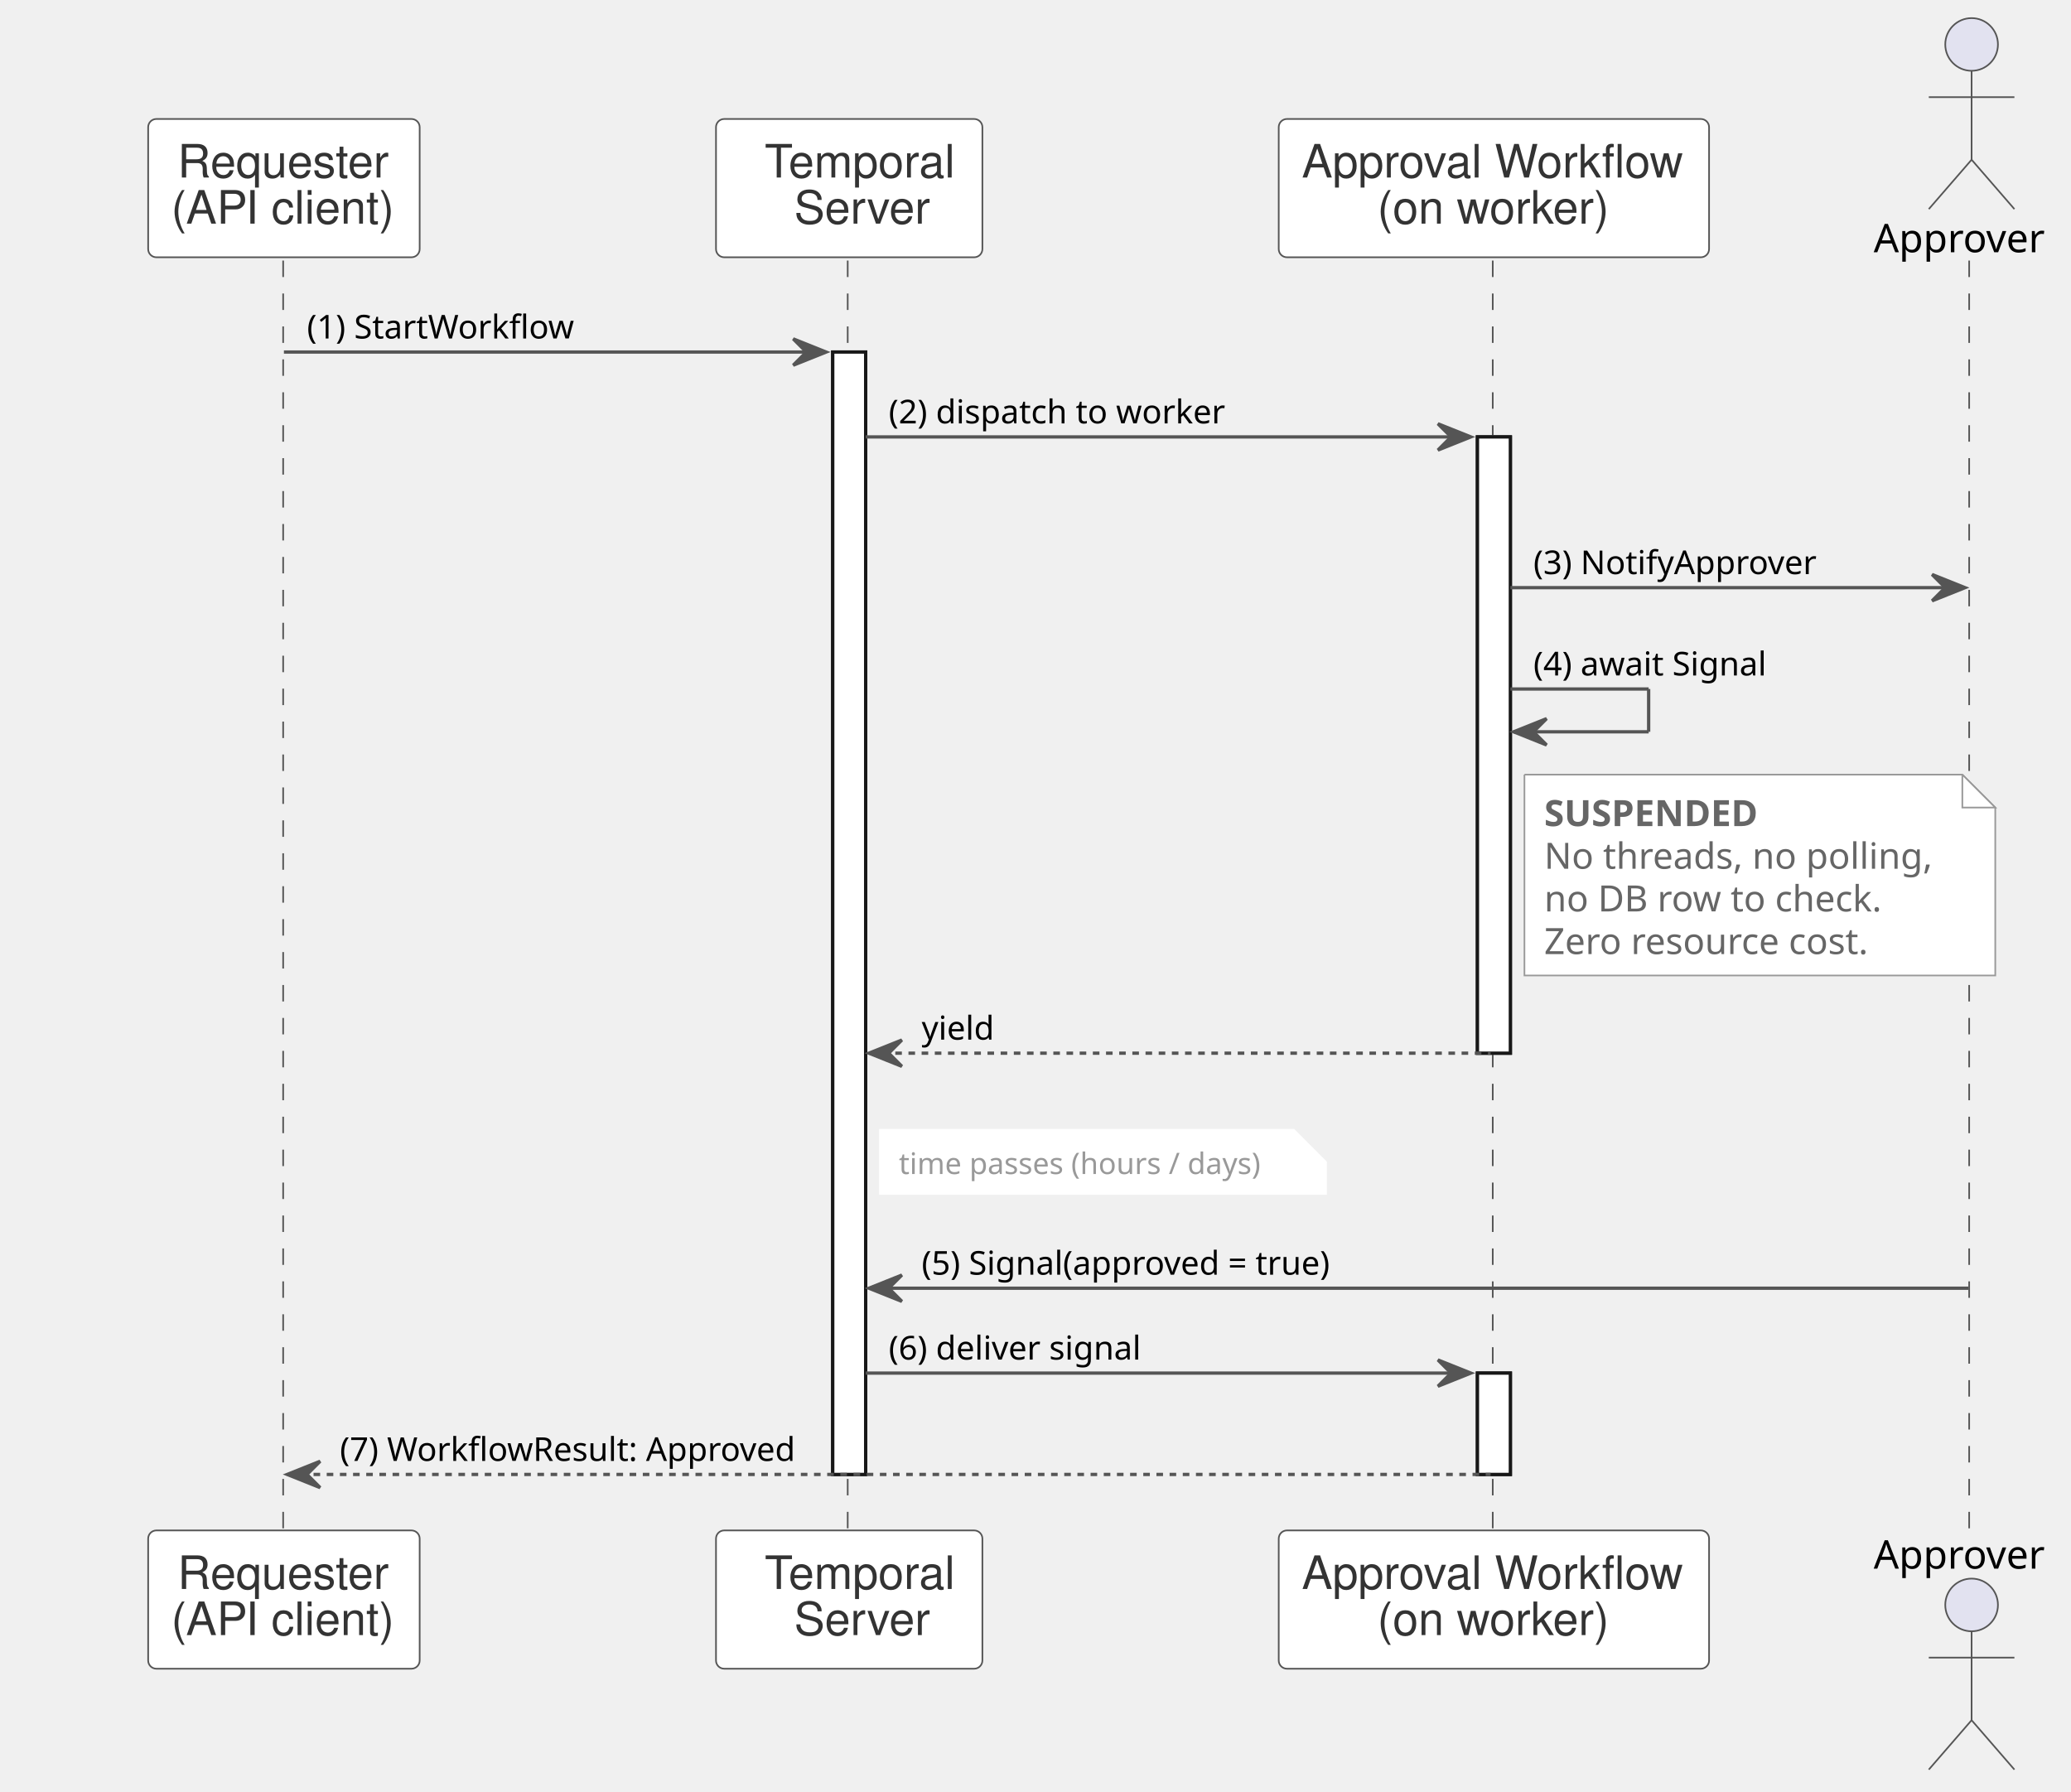
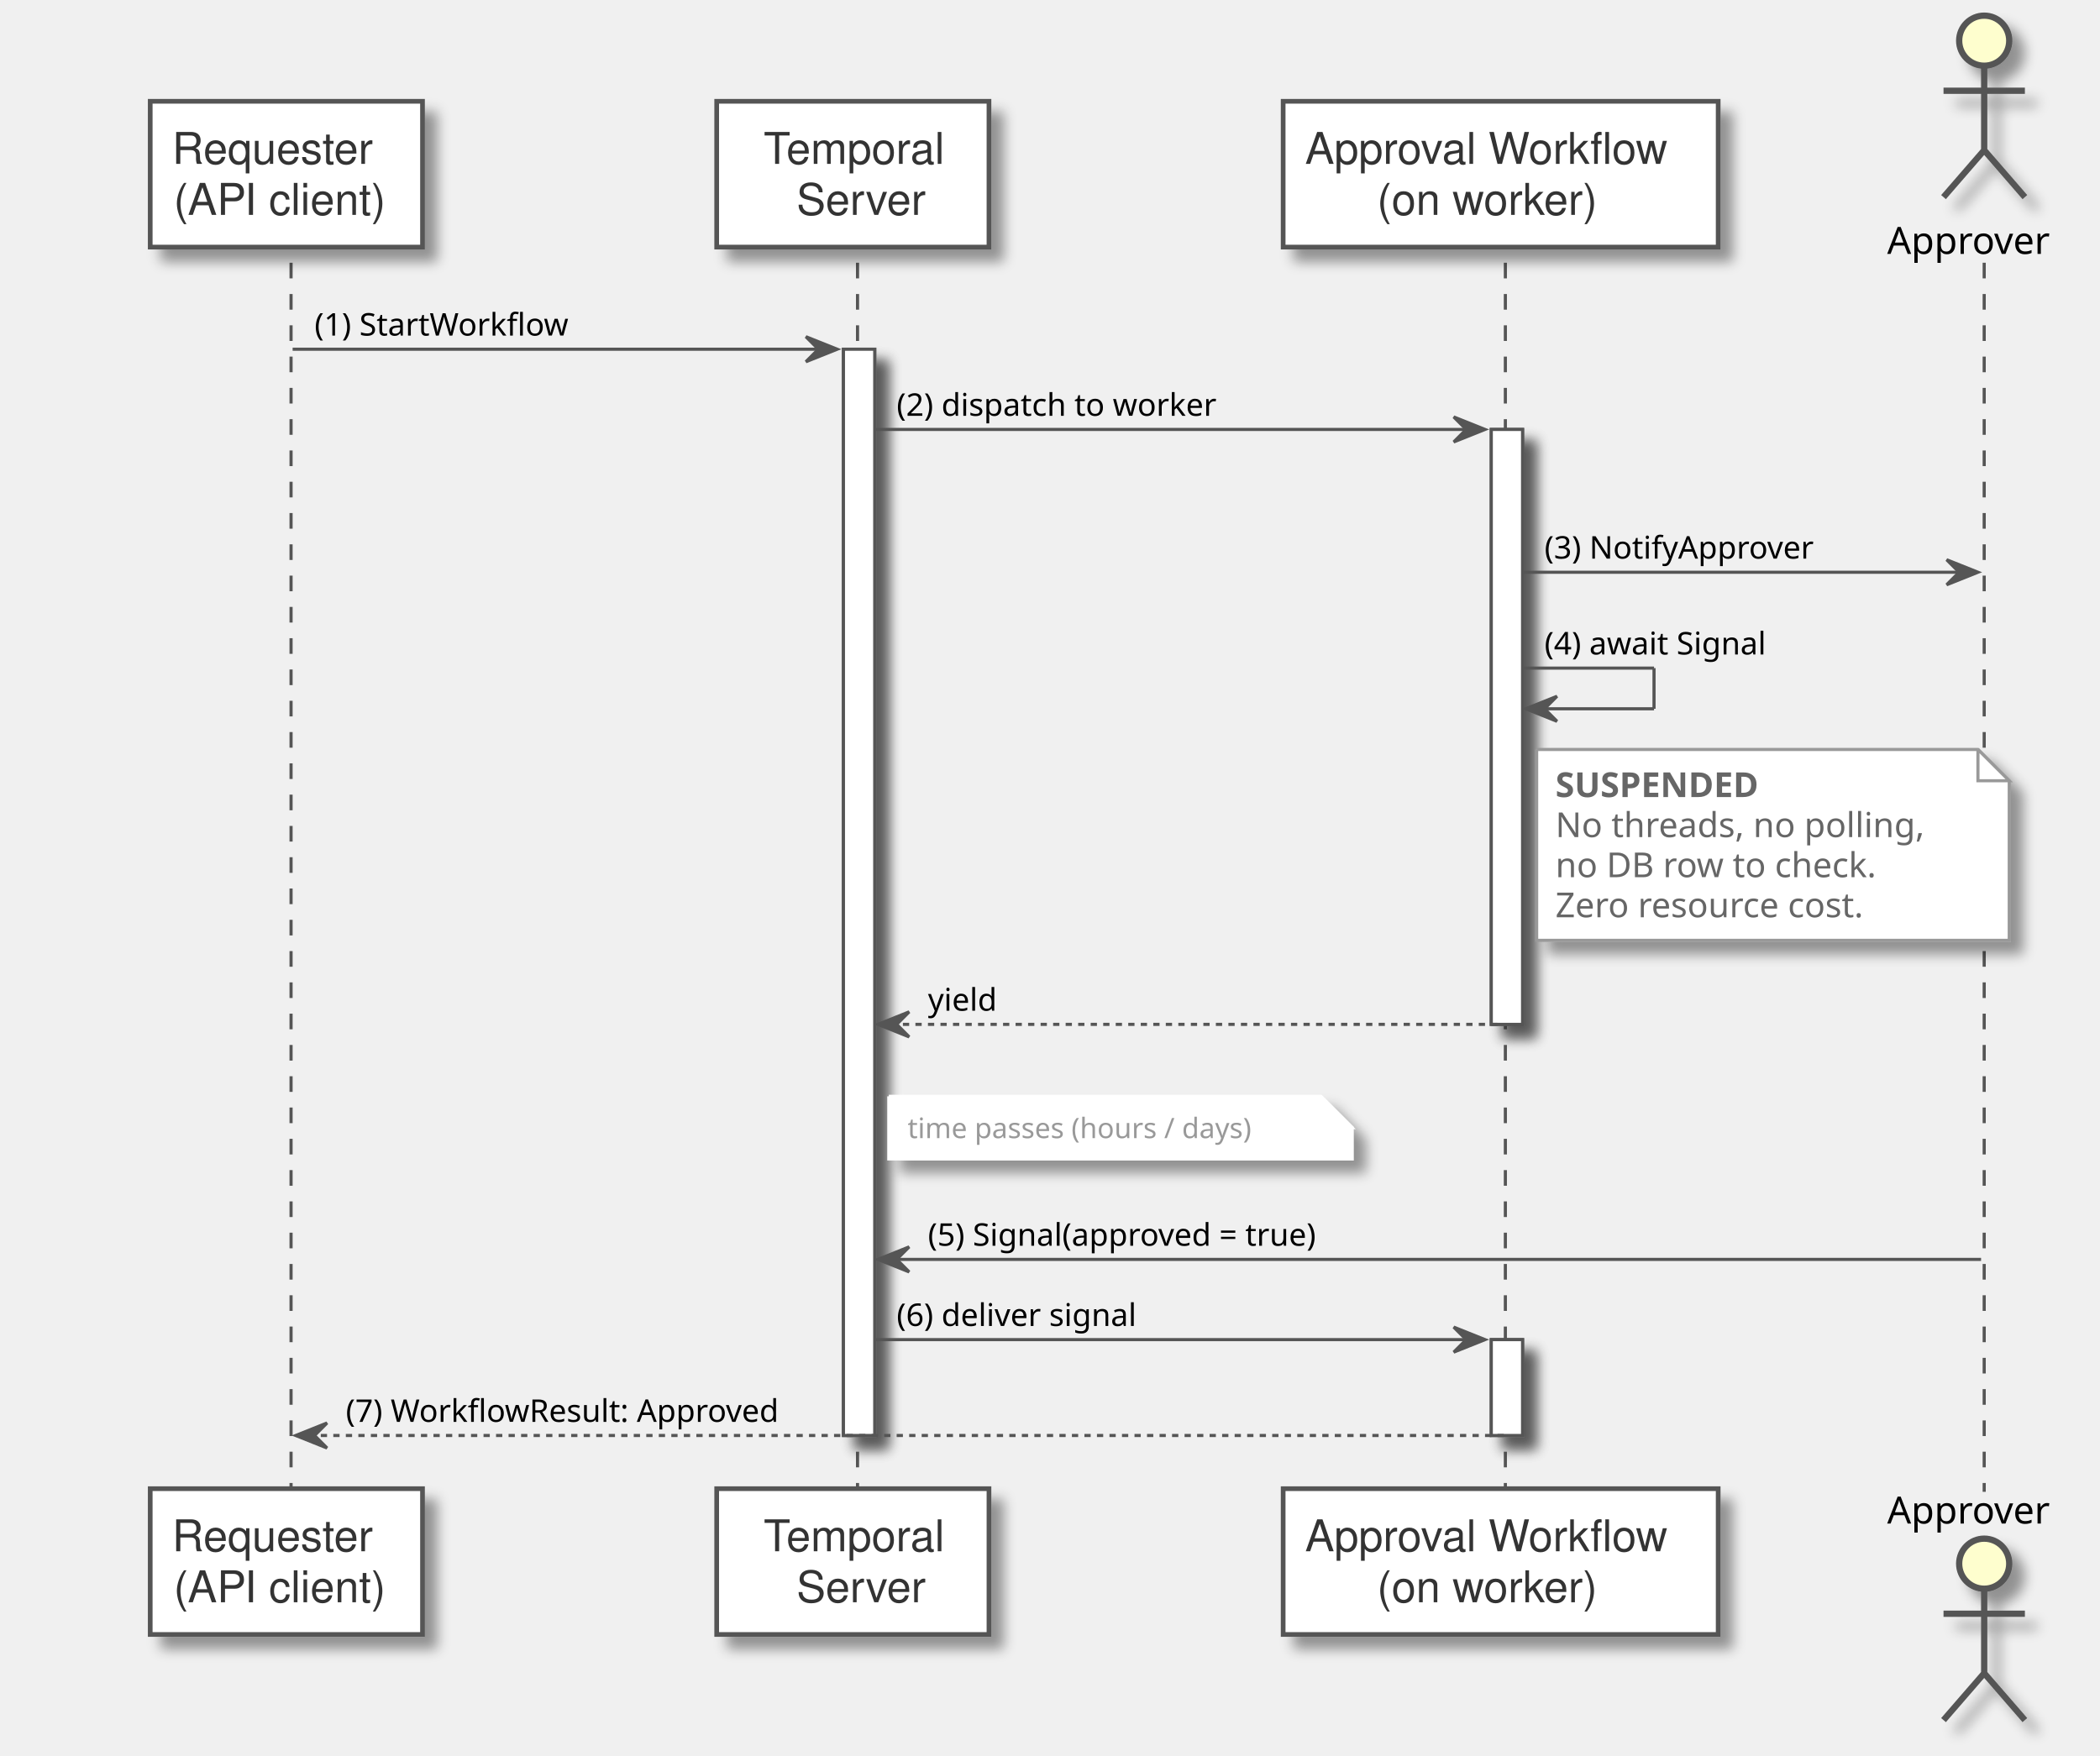
- <svg xmlns="http://www.w3.org/2000/svg" contentStyleType="text/css" data-diagram-type="SEQUENCE" height="544px" preserveAspectRatio="none" style="width:629px;height:544px;" version="1.1" viewBox="0 0 629 544" width="629px" zoomAndPan="magnify">
-   <defs />
+ <svg xmlns="http://www.w3.org/2000/svg" contentScriptType="application/ecmascript" contentStyleType="text/css" height="561px" preserveAspectRatio="none" style="width:671px;height:561px;" version="1.1" viewBox="0 0 671 561" width="671px" zoomAndPan="magnify">
+   <defs>
+     <filter height="300%" id="f4xsss83coa8z" width="300%" x="-1" y="-1">
+       <feGaussianBlur result="blurOut" stdDeviation="2.0" />
+       <feColorMatrix in="blurOut" result="blurOut2" type="matrix" values="0 0 0 0 0 0 0 0 0 0 0 0 0 0 0 0 0 0 .4 0" />
+       <feOffset dx="4.0" dy="4.0" in="blurOut2" result="blurOut3" />
+       <feBlend in="SourceGraphic" in2="blurOut3" mode="normal" />
+     </filter>
+   </defs>
  <g>
-     <g>
-       <rect fill="#FFFFFF" height="340.861" style="stroke:#181818;stroke-width:1;" width="10" x="252.917" y="106.91" />
-     </g>
-     <g>
-       <rect fill="#FFFFFF" height="187.152" style="stroke:#181818;stroke-width:1;" width="10" x="448.724" y="132.688" />
-     </g>
-     <g>
-       <rect fill="#FFFFFF" height="30.777" style="stroke:#181818;stroke-width:1;" width="10" x="448.724" y="416.994" />
-     </g>
-     <g class="participant-lifeline" data-entity-uid="part1" data-qualified-name="Req" id="part1-lifeline">
-       <g>
-         <rect fill="#000000" fill-opacity="0" height="386.639" width="8" x="82.231" y="79.133" />
-         <line style="stroke:#555555;stroke-width:0.5;stroke-dasharray:5,5;" x1="86" x2="86" y1="79.133" y2="465.772" />
-       </g>
-     </g>
-     <g class="participant-lifeline" data-entity-uid="part2" data-qualified-name="TS" id="part2-lifeline">
-       <g>
-         <rect fill="#000000" fill-opacity="0" height="386.639" width="8" x="253.917" y="79.133" />
-         <line style="stroke:#555555;stroke-width:0.5;stroke-dasharray:5,5;" x1="257.462" x2="257.462" y1="79.133" y2="465.772" />
-       </g>
-     </g>
-     <g class="participant-lifeline" data-entity-uid="part3" data-qualified-name="WF" id="part3-lifeline">
-       <g>
-         <rect fill="#000000" fill-opacity="0" height="386.639" width="8" x="449.724" y="79.133" />
-         <line style="stroke:#555555;stroke-width:0.5;stroke-dasharray:5,5;" x1="453.372" x2="453.372" y1="79.133" y2="465.772" />
-       </g>
-     </g>
-     <g class="participant-lifeline" data-entity-uid="part4" data-qualified-name="App" id="part4-lifeline">
-       <g>
-         <rect fill="#000000" fill-opacity="0" height="386.639" width="8" x="594.812" y="79.133" />
-         <line style="stroke:#555555;stroke-width:0.5;stroke-dasharray:5,5;" x1="598.075" x2="598.075" y1="79.133" y2="465.772" />
-       </g>
-     </g>
-     <g class="participant participant-head" data-entity-uid="part1" data-qualified-name="Req" id="part1-head">
-       <rect fill="#FFFFFF" height="42" rx="2.5" ry="2.5" style="stroke:#555555;stroke-width:0.5;" width="82.462" x="45" y="36.133" />
-       <text fill="#333333" font-family="Helvetica" font-size="14" lengthAdjust="spacing" textLength="64.593" x="53.935" y="53.913">Requester</text>
-       <text fill="#333333" font-family="Helvetica" font-size="14" lengthAdjust="spacing" textLength="68.462" x="52" y="67.913">(API client)</text>
-     </g>
-     <g class="participant participant-tail" data-entity-uid="part1" data-qualified-name="Req" id="part1-tail">
-       <rect fill="#FFFFFF" height="42" rx="2.5" ry="2.5" style="stroke:#555555;stroke-width:0.5;" width="82.462" x="45" y="464.772" />
-       <text fill="#333333" font-family="Helvetica" font-size="14" lengthAdjust="spacing" textLength="64.593" x="53.935" y="482.552">Requester</text>
-       <text fill="#333333" font-family="Helvetica" font-size="14" lengthAdjust="spacing" textLength="68.462" x="52" y="496.552">(API client)</text>
-     </g>
-     <g class="participant participant-head" data-entity-uid="part2" data-qualified-name="TS" id="part2-head">
-       <rect fill="#FFFFFF" height="42" rx="2.5" ry="2.5" style="stroke:#555555;stroke-width:0.5;" width="80.91" x="217.462" y="36.133" />
-       <text fill="#333333" font-family="Helvetica" font-size="14" lengthAdjust="spacing" textLength="59.131" x="232.241" y="53.913">Temporal</text>
-       <text fill="#333333" font-family="Helvetica" font-size="14" lengthAdjust="spacing" textLength="41.234" x="241.19" y="67.913">Server</text>
-     </g>
-     <g class="participant participant-tail" data-entity-uid="part2" data-qualified-name="TS" id="part2-tail">
-       <rect fill="#FFFFFF" height="42" rx="2.5" ry="2.5" style="stroke:#555555;stroke-width:0.5;" width="80.91" x="217.462" y="464.772" />
-       <text fill="#333333" font-family="Helvetica" font-size="14" lengthAdjust="spacing" textLength="59.131" x="232.241" y="482.552">Temporal</text>
-       <text fill="#333333" font-family="Helvetica" font-size="14" lengthAdjust="spacing" textLength="41.234" x="241.19" y="496.552">Server</text>
-     </g>
-     <g class="participant participant-head" data-entity-uid="part3" data-qualified-name="WF" id="part3-head">
-       <rect fill="#FFFFFF" height="42" rx="2.5" ry="2.5" style="stroke:#555555;stroke-width:0.5;" width="130.703" x="388.372" y="36.133" />
-       <text fill="#333333" font-family="Helvetica" font-size="14" lengthAdjust="spacing" textLength="116.703" x="395.372" y="53.913">Approval Workflow</text>
-       <text fill="#333333" font-family="Helvetica" font-size="14" lengthAdjust="spacing" textLength="70.793" x="418.327" y="67.913">(on worker)</text>
-     </g>
-     <g class="participant participant-tail" data-entity-uid="part3" data-qualified-name="WF" id="part3-tail">
-       <rect fill="#FFFFFF" height="42" rx="2.5" ry="2.5" style="stroke:#555555;stroke-width:0.5;" width="130.703" x="388.372" y="464.772" />
-       <text fill="#333333" font-family="Helvetica" font-size="14" lengthAdjust="spacing" textLength="116.703" x="395.372" y="482.552">Approval Workflow</text>
-       <text fill="#333333" font-family="Helvetica" font-size="14" lengthAdjust="spacing" textLength="70.793" x="418.327" y="496.552">(on worker)</text>
-     </g>
-     <g class="participant participant-head" data-entity-uid="part4" data-qualified-name="App" id="part4-head">
-       <text fill="#000000" font-family="sans-serif" font-size="12" lengthAdjust="spacing" textLength="53.473" x="569.075" y="76.602">Approver</text>
-       <ellipse cx="598.812" cy="13.5" fill="#E2E2F0" rx="8" ry="8" style="stroke:#555555;stroke-width:0.5;" />
-       <path d="M598.812,21.5 L598.812,48.5 M585.812,29.5 L611.812,29.5 M598.812,48.5 L585.812,63.5 M598.812,48.5 L611.812,63.5" fill="none" style="stroke:#555555;stroke-width:0.5;" />
-     </g>
-     <g class="participant participant-tail" data-entity-uid="part4" data-qualified-name="App" id="part4-tail">
-       <text fill="#000000" font-family="sans-serif" font-size="12" lengthAdjust="spacing" textLength="53.473" x="569.075" y="476.373">Approver</text>
-       <ellipse cx="598.812" cy="487.404" fill="#E2E2F0" rx="8" ry="8" style="stroke:#555555;stroke-width:0.5;" />
-       <path d="M598.812,495.404 L598.812,522.404 M585.812,503.404 L611.812,503.404 M598.812,522.404 L585.812,537.404 M598.812,522.404 L611.812,537.404" fill="none" style="stroke:#555555;stroke-width:0.5;" />
-     </g>
-     <g>
-       <rect fill="#FFFFFF" height="340.861" style="stroke:#181818;stroke-width:1;" width="10" x="252.917" y="106.91" />
-     </g>
-     <g>
-       <rect fill="#FFFFFF" height="187.152" style="stroke:#181818;stroke-width:1;" width="10" x="448.724" y="132.688" />
-     </g>
-     <g>
-       <rect fill="#FFFFFF" height="30.777" style="stroke:#181818;stroke-width:1;" width="10" x="448.724" y="416.994" />
-     </g>
-     <g class="message" data-entity-1="part1" data-entity-2="part2" id="msg1">
-       <polygon fill="#555555" points="240.917,102.91,250.917,106.91,240.917,110.91,244.917,106.91" style="stroke:#555555;stroke-width:1;" />
-       <line style="stroke:#555555;stroke-width:1;" x1="86.231" x2="246.917" y1="106.91" y2="106.91" />
-       <text fill="#000000" font-family="sans-serif" font-size="10" lengthAdjust="spacing" textLength="83.52" x="93.231" y="102.801">(1) StartWorkflow</text>
-     </g>
-     <g class="message" data-entity-1="part2" data-entity-2="part3" id="msg2">
-       <polygon fill="#555555" points="436.724,128.688,446.724,132.688,436.724,136.688,440.724,132.688" style="stroke:#555555;stroke-width:1;" />
-       <line style="stroke:#555555;stroke-width:1;" x1="262.917" x2="442.724" y1="132.688" y2="132.688" />
-       <text fill="#000000" font-family="sans-serif" font-size="10" lengthAdjust="spacing" textLength="106.816" x="269.917" y="128.578">(2) dispatch to worker</text>
-     </g>
-     <g class="message" data-entity-1="part3" data-entity-2="part4" id="msg3">
-       <polygon fill="#555555" points="586.812,174.465,596.812,178.465,586.812,182.465,590.812,178.465" style="stroke:#555555;stroke-width:1;" />
-       <line style="stroke:#555555;stroke-width:1;" x1="458.724" x2="592.812" y1="178.465" y2="178.465" />
-       <text fill="#000000" font-family="sans-serif" font-size="10" lengthAdjust="spacing" textLength="89.614" x="465.724" y="174.356">(3) NotifyApprover</text>
-     </g>
-     <g class="message" data-entity-1="part3" data-entity-2="part3" id="msg4">
-       <line style="stroke:#555555;stroke-width:1;" x1="458.724" x2="500.724" y1="209.242" y2="209.242" />
-       <line style="stroke:#555555;stroke-width:1;" x1="500.724" x2="500.724" y1="209.242" y2="222.242" />
-       <line style="stroke:#555555;stroke-width:1;" x1="459.724" x2="500.724" y1="222.242" y2="222.242" />
-       <polygon fill="#555555" points="469.724,218.242,459.724,222.242,469.724,226.242,465.724,222.242" style="stroke:#555555;stroke-width:1;" />
-       <text fill="#000000" font-family="sans-serif" font-size="10" lengthAdjust="spacing" textLength="73.667" x="465.724" y="205.133">(4) await Signal</text>
-     </g>
-     <path d="M463,235.242 L463,296.242 L606,296.242 L606,245.242 L596,235.242 L463,235.242" fill="#FFFFFF" style="stroke:#999999;stroke-width:0.5;" />
-     <path d="M596,235.242 L596,245.242 L606,245.242 L596,235.242" fill="#FFFFFF" style="stroke:#999999;stroke-width:0.5;" />
-     <text fill="#666666" font-family="sans-serif" font-size="11" font-weight="bold" lengthAdjust="spacing" textLength="66.526" x="469" y="250.877">SUSPENDED</text>
-     <text fill="#666666" font-family="sans-serif" font-size="11" lengthAdjust="spacing" textLength="122.95" x="469" y="263.832">No threads, no polling,</text>
-     <text fill="#666666" font-family="sans-serif" font-size="11" lengthAdjust="spacing" textLength="106.81" x="469" y="276.787">no DB row to check.</text>
-     <text fill="#666666" font-family="sans-serif" font-size="11" lengthAdjust="spacing" textLength="102.674" x="469" y="289.742">Zero resource cost.</text>
-     <g class="message" data-entity-1="part3" data-entity-2="part2" id="msg5">
-       <polygon fill="#555555" points="273.917,315.84,263.917,319.84,273.917,323.84,269.917,319.84" style="stroke:#555555;stroke-width:1;" />
-       <line style="stroke:#555555;stroke-width:1;stroke-dasharray:2,2;" x1="267.917" x2="452.724" y1="319.84" y2="319.84" />
-       <text fill="#000000" font-family="sans-serif" font-size="10" lengthAdjust="spacing" textLength="22.871" x="279.917" y="315.731">yield</text>
-     </g>
-     <path d="M267,342.84 L267,362.84 L403,362.84 L403,352.84 L393,342.84 L267,342.84" fill="#FFFFFF" />
-     <path d="M393,342.84 L393,352.84 L403,352.84 L393,342.84" fill="#FFFFFF" />
-     <text fill="#999999" font-family="sans-serif" font-size="9" lengthAdjust="spacing" textLength="115.655" x="273" y="356.541">time passes (hours / days)</text>
-     <g class="message" data-entity-1="part4" data-entity-2="part2" id="msg6">
-       <polygon fill="#555555" points="273.917,387.217,263.917,391.217,273.917,395.217,269.917,391.217" style="stroke:#555555;stroke-width:1;" />
-       <line style="stroke:#555555;stroke-width:1;" x1="267.917" x2="597.812" y1="391.217" y2="391.217" />
-       <text fill="#000000" font-family="sans-serif" font-size="10" lengthAdjust="spacing" textLength="130.898" x="279.917" y="387.107">(5) Signal(approved = true)</text>
-     </g>
-     <g class="message" data-entity-1="part2" data-entity-2="part3" id="msg7">
-       <polygon fill="#555555" points="436.724,412.994,446.724,416.994,436.724,420.994,440.724,416.994" style="stroke:#555555;stroke-width:1;" />
-       <line style="stroke:#555555;stroke-width:1;" x1="262.917" x2="442.724" y1="416.994" y2="416.994" />
-       <text fill="#000000" font-family="sans-serif" font-size="10" lengthAdjust="spacing" textLength="80.483" x="269.917" y="412.885">(6) deliver signal</text>
-     </g>
-     <g class="message" data-entity-1="part3" data-entity-2="part1" id="msg8">
-       <polygon fill="#555555" points="97.231,443.772,87.231,447.772,97.231,451.772,93.231,447.772" style="stroke:#555555;stroke-width:1;" />
-       <line style="stroke:#555555;stroke-width:1;stroke-dasharray:2,2;" x1="91.231" x2="452.724" y1="447.772" y2="447.772" />
-       <text fill="#000000" font-family="sans-serif" font-size="10" lengthAdjust="spacing" textLength="143.96" x="103.231" y="443.662">(7) WorkflowResult: Approved</text>
-     </g>
+     <rect fill="#FFFFFF" filter="url(#f4xsss83coa8z)" height="347.18" style="stroke: #555555; stroke-width: 1.0;" width="10" x="269.5" y="111.609" />
+     <rect fill="#FFFFFF" filter="url(#f4xsss83coa8z)" height="190.141" style="stroke: #555555; stroke-width: 1.0;" width="10" x="476.5" y="137.25" />
+     <rect fill="#FFFFFF" filter="url(#f4xsss83coa8z)" height="30.641" style="stroke: #555555; stroke-width: 1.0;" width="10" x="476.5" y="428.148" />
+     <line style="stroke: #555555; stroke-width: 1.0; stroke-dasharray: 5.0,5.0;" x1="93" x2="93" y1="83.969" y2="476.789" />
+     <line style="stroke: #555555; stroke-width: 1.0; stroke-dasharray: 5.0,5.0;" x1="274" x2="274" y1="83.969" y2="476.789" />
+     <line style="stroke: #555555; stroke-width: 1.0; stroke-dasharray: 5.0,5.0;" x1="481" x2="481" y1="83.969" y2="476.789" />
+     <line style="stroke: #555555; stroke-width: 1.0; stroke-dasharray: 5.0,5.0;" x1="634" x2="634" y1="83.969" y2="476.789" />
+     <rect fill="#FFFFFF" filter="url(#f4xsss83coa8z)" height="46.594" style="stroke: #555555; stroke-width: 1.5;" width="87" x="48" y="32.375" />
+     <text fill="#333333" font-family="Helvetica" font-size="14" lengthAdjust="spacingAndGlyphs" textLength="73" x="55" y="52.37">Requester</text>
+     <text fill="#333333" font-family="Helvetica" font-size="14" lengthAdjust="spacingAndGlyphs" textLength="72" x="55.5" y="68.667">(API client)</text>
+     <rect fill="#FFFFFF" filter="url(#f4xsss83coa8z)" height="46.594" style="stroke: #555555; stroke-width: 1.5;" width="87" x="48" y="475.789" />
+     <text fill="#333333" font-family="Helvetica" font-size="14" lengthAdjust="spacingAndGlyphs" textLength="73" x="55" y="495.784">Requester</text>
+     <text fill="#333333" font-family="Helvetica" font-size="14" lengthAdjust="spacingAndGlyphs" textLength="72" x="55.5" y="512.081">(API client)</text>
+     <rect fill="#FFFFFF" filter="url(#f4xsss83coa8z)" height="46.594" style="stroke: #555555; stroke-width: 1.5;" width="87" x="229" y="32.375" />
+     <text fill="#333333" font-family="Helvetica" font-size="14" lengthAdjust="spacingAndGlyphs" textLength="65" x="244" y="52.37">Temporal</text>
+     <text fill="#333333" font-family="Helvetica" font-size="14" lengthAdjust="spacingAndGlyphs" textLength="44" x="254.5" y="68.667">Server</text>
+     <rect fill="#FFFFFF" filter="url(#f4xsss83coa8z)" height="46.594" style="stroke: #555555; stroke-width: 1.5;" width="87" x="229" y="475.789" />
+     <text fill="#333333" font-family="Helvetica" font-size="14" lengthAdjust="spacingAndGlyphs" textLength="65" x="244" y="495.784">Temporal</text>
+     <text fill="#333333" font-family="Helvetica" font-size="14" lengthAdjust="spacingAndGlyphs" textLength="44" x="254.5" y="512.081">Server</text>
+     <rect fill="#FFFFFF" filter="url(#f4xsss83coa8z)" height="46.594" style="stroke: #555555; stroke-width: 1.5;" width="139" x="410" y="32.375" />
+     <text fill="#333333" font-family="Helvetica" font-size="14" lengthAdjust="spacingAndGlyphs" textLength="125" x="417" y="52.37">Approval Workflow</text>
+     <text fill="#333333" font-family="Helvetica" font-size="14" lengthAdjust="spacingAndGlyphs" textLength="79" x="440" y="68.667">(on worker)</text>
+     <rect fill="#FFFFFF" filter="url(#f4xsss83coa8z)" height="46.594" style="stroke: #555555; stroke-width: 1.5;" width="139" x="410" y="475.789" />
+     <text fill="#333333" font-family="Helvetica" font-size="14" lengthAdjust="spacingAndGlyphs" textLength="125" x="417" y="495.784">Approval Workflow</text>
+     <text fill="#333333" font-family="Helvetica" font-size="14" lengthAdjust="spacingAndGlyphs" textLength="79" x="440" y="512.081">(on worker)</text>
+     <text fill="#000000" font-family="sans-serif" font-size="12" lengthAdjust="spacingAndGlyphs" textLength="56" x="603" y="81.139">Approver</text>
+     <ellipse cx="634" cy="13" fill="#FEFECE" filter="url(#f4xsss83coa8z)" rx="8" ry="8" style="stroke: #555555; stroke-width: 2.0;" />
+     <path d="M634,21 L634,48 M621,29 L647,29 M634,48 L621,63 M634,48 L647,63 " fill="none" filter="url(#f4xsss83coa8z)" style="stroke: #555555; stroke-width: 2.0;" />
+     <text fill="#000000" font-family="sans-serif" font-size="12" lengthAdjust="spacingAndGlyphs" textLength="56" x="603" y="486.928">Approver</text>
+     <ellipse cx="634" cy="499.758" fill="#FEFECE" filter="url(#f4xsss83coa8z)" rx="8" ry="8" style="stroke: #555555; stroke-width: 2.0;" />
+     <path d="M634,507.758 L634,534.758 M621,515.758 L647,515.758 M634,534.758 L621,549.758 M634,534.758 L647,549.758 " fill="none" filter="url(#f4xsss83coa8z)" style="stroke: #555555; stroke-width: 2.0;" />
+     <rect fill="#FFFFFF" filter="url(#f4xsss83coa8z)" height="347.18" style="stroke: #555555; stroke-width: 1.0;" width="10" x="269.5" y="111.609" />
+     <rect fill="#FFFFFF" filter="url(#f4xsss83coa8z)" height="190.141" style="stroke: #555555; stroke-width: 1.0;" width="10" x="476.5" y="137.25" />
+     <rect fill="#FFFFFF" filter="url(#f4xsss83coa8z)" height="30.641" style="stroke: #555555; stroke-width: 1.0;" width="10" x="476.5" y="428.148" />
+     <polygon fill="#555555" points="257.5,107.609,267.5,111.609,257.5,115.609,261.5,111.609" style="stroke: #555555; stroke-width: 1.0;" />
+     <line style="stroke: #555555; stroke-width: 1.0;" x1="93.5" x2="263.5" y1="111.609" y2="111.609" />
+     <text fill="#000000" font-family="sans-serif" font-size="10" lengthAdjust="spacingAndGlyphs" textLength="86" x="100.5" y="107.251">(1) StartWorkflow</text>
+     <polygon fill="#555555" points="464.5,133.25,474.5,137.25,464.5,141.25,468.5,137.25" style="stroke: #555555; stroke-width: 1.0;" />
+     <line style="stroke: #555555; stroke-width: 1.0;" x1="279.5" x2="470.5" y1="137.25" y2="137.25" />
+     <text fill="#000000" font-family="sans-serif" font-size="10" lengthAdjust="spacingAndGlyphs" textLength="106" x="286.5" y="132.892">(2) dispatch to worker</text>
+     <polygon fill="#555555" points="622,178.891,632,182.891,622,186.891,626,182.891" style="stroke: #555555; stroke-width: 1.0;" />
+     <line style="stroke: #555555; stroke-width: 1.0;" x1="486.5" x2="628" y1="182.891" y2="182.891" />
+     <text fill="#000000" font-family="sans-serif" font-size="10" lengthAdjust="spacingAndGlyphs" textLength="92" x="493.5" y="178.532">(3) NotifyApprover</text>
+     <line style="stroke: #555555; stroke-width: 1.0;" x1="486.5" x2="528.5" y1="213.531" y2="213.531" />
+     <line style="stroke: #555555; stroke-width: 1.0;" x1="528.5" x2="528.5" y1="213.531" y2="226.531" />
+     <line style="stroke: #555555; stroke-width: 1.0;" x1="487.5" x2="528.5" y1="226.531" y2="226.531" />
+     <polygon fill="#555555" points="497.5,222.531,487.5,226.531,497.5,230.531,493.5,226.531" style="stroke: #555555; stroke-width: 1.0;" />
+     <text fill="#000000" font-family="sans-serif" font-size="10" lengthAdjust="spacingAndGlyphs" textLength="75" x="493.5" y="209.173">(4) await Signal</text>
+     <path d="M491,239.531 L491,300.531 L642,300.531 L642,249.531 L632,239.531 L491,239.531 " fill="#FFFFFF" filter="url(#f4xsss83coa8z)" style="stroke: #999999; stroke-width: 1.0;" />
+     <path d="M632,239.531 L632,249.531 L642,249.531 L632,239.531 " fill="#FFFFFF" style="stroke: #999999; stroke-width: 1.0;" />
+     <text fill="#666666" font-family="sans-serif" font-size="11" font-weight="bold" lengthAdjust="spacingAndGlyphs" textLength="76" x="497" y="254.742">SUSPENDED</text>
+     <text fill="#666666" font-family="sans-serif" font-size="11" lengthAdjust="spacingAndGlyphs" textLength="130" x="497" y="267.546">No threads, no polling,</text>
+     <text fill="#666666" font-family="sans-serif" font-size="11" lengthAdjust="spacingAndGlyphs" textLength="114" x="497" y="280.351">no DB row to check.</text>
+     <text fill="#666666" font-family="sans-serif" font-size="11" lengthAdjust="spacingAndGlyphs" textLength="115" x="497" y="293.156">Zero resource cost.</text>
+     <polygon fill="#555555" points="290.5,323.391,280.5,327.391,290.5,331.391,286.5,327.391" style="stroke: #555555; stroke-width: 1.0;" />
+     <line style="stroke: #555555; stroke-width: 1.0; stroke-dasharray: 2.0,2.0;" x1="284.5" x2="480.5" y1="327.391" y2="327.391" />
+     <text fill="#000000" font-family="sans-serif" font-size="10" lengthAdjust="spacingAndGlyphs" textLength="22" x="296.5" y="323.032">yield</text>
+     <path d="M284,350.391 L284,370.391 L432,370.391 L432,360.391 L422,350.391 L284,350.391 " fill="#FFFFFF" filter="url(#f4xsss83coa8z)" style="stroke: #FFFFFF; stroke-width: 1.0;" />
+     <path d="M422,350.391 L422,360.391 L432,360.391 L422,350.391 " fill="#FFFFFF" style="stroke: #FFFFFF; stroke-width: 1.0;" />
+     <text fill="#999999" font-family="sans-serif" font-size="9" lengthAdjust="spacingAndGlyphs" textLength="127" x="290" y="363.745">time passes (hours / days)</text>
+     <polygon fill="#555555" points="290.5,398.508,280.5,402.508,290.5,406.508,286.5,402.508" style="stroke: #555555; stroke-width: 1.0;" />
+     <line style="stroke: #555555; stroke-width: 1.0;" x1="284.5" x2="633" y1="402.508" y2="402.508" />
+     <text fill="#000000" font-family="sans-serif" font-size="10" lengthAdjust="spacingAndGlyphs" textLength="134" x="296.5" y="398.149">(5) Signal(approved = true)</text>
+     <polygon fill="#555555" points="464.5,424.148,474.5,428.148,464.5,432.148,468.5,428.148" style="stroke: #555555; stroke-width: 1.0;" />
+     <line style="stroke: #555555; stroke-width: 1.0;" x1="279.5" x2="470.5" y1="428.148" y2="428.148" />
+     <text fill="#000000" font-family="sans-serif" font-size="10" lengthAdjust="spacingAndGlyphs" textLength="79" x="286.5" y="423.79">(6) deliver signal</text>
+     <polygon fill="#555555" points="104.5,454.789,94.5,458.789,104.5,462.789,100.5,458.789" style="stroke: #555555; stroke-width: 1.0;" />
+     <line style="stroke: #555555; stroke-width: 1.0; stroke-dasharray: 2.0,2.0;" x1="98.5" x2="480.5" y1="458.789" y2="458.789" />
+     <text fill="#000000" font-family="sans-serif" font-size="10" lengthAdjust="spacingAndGlyphs" textLength="144" x="110.5" y="454.431">(7) WorkflowResult: Approved</text>
  </g>
</svg>
